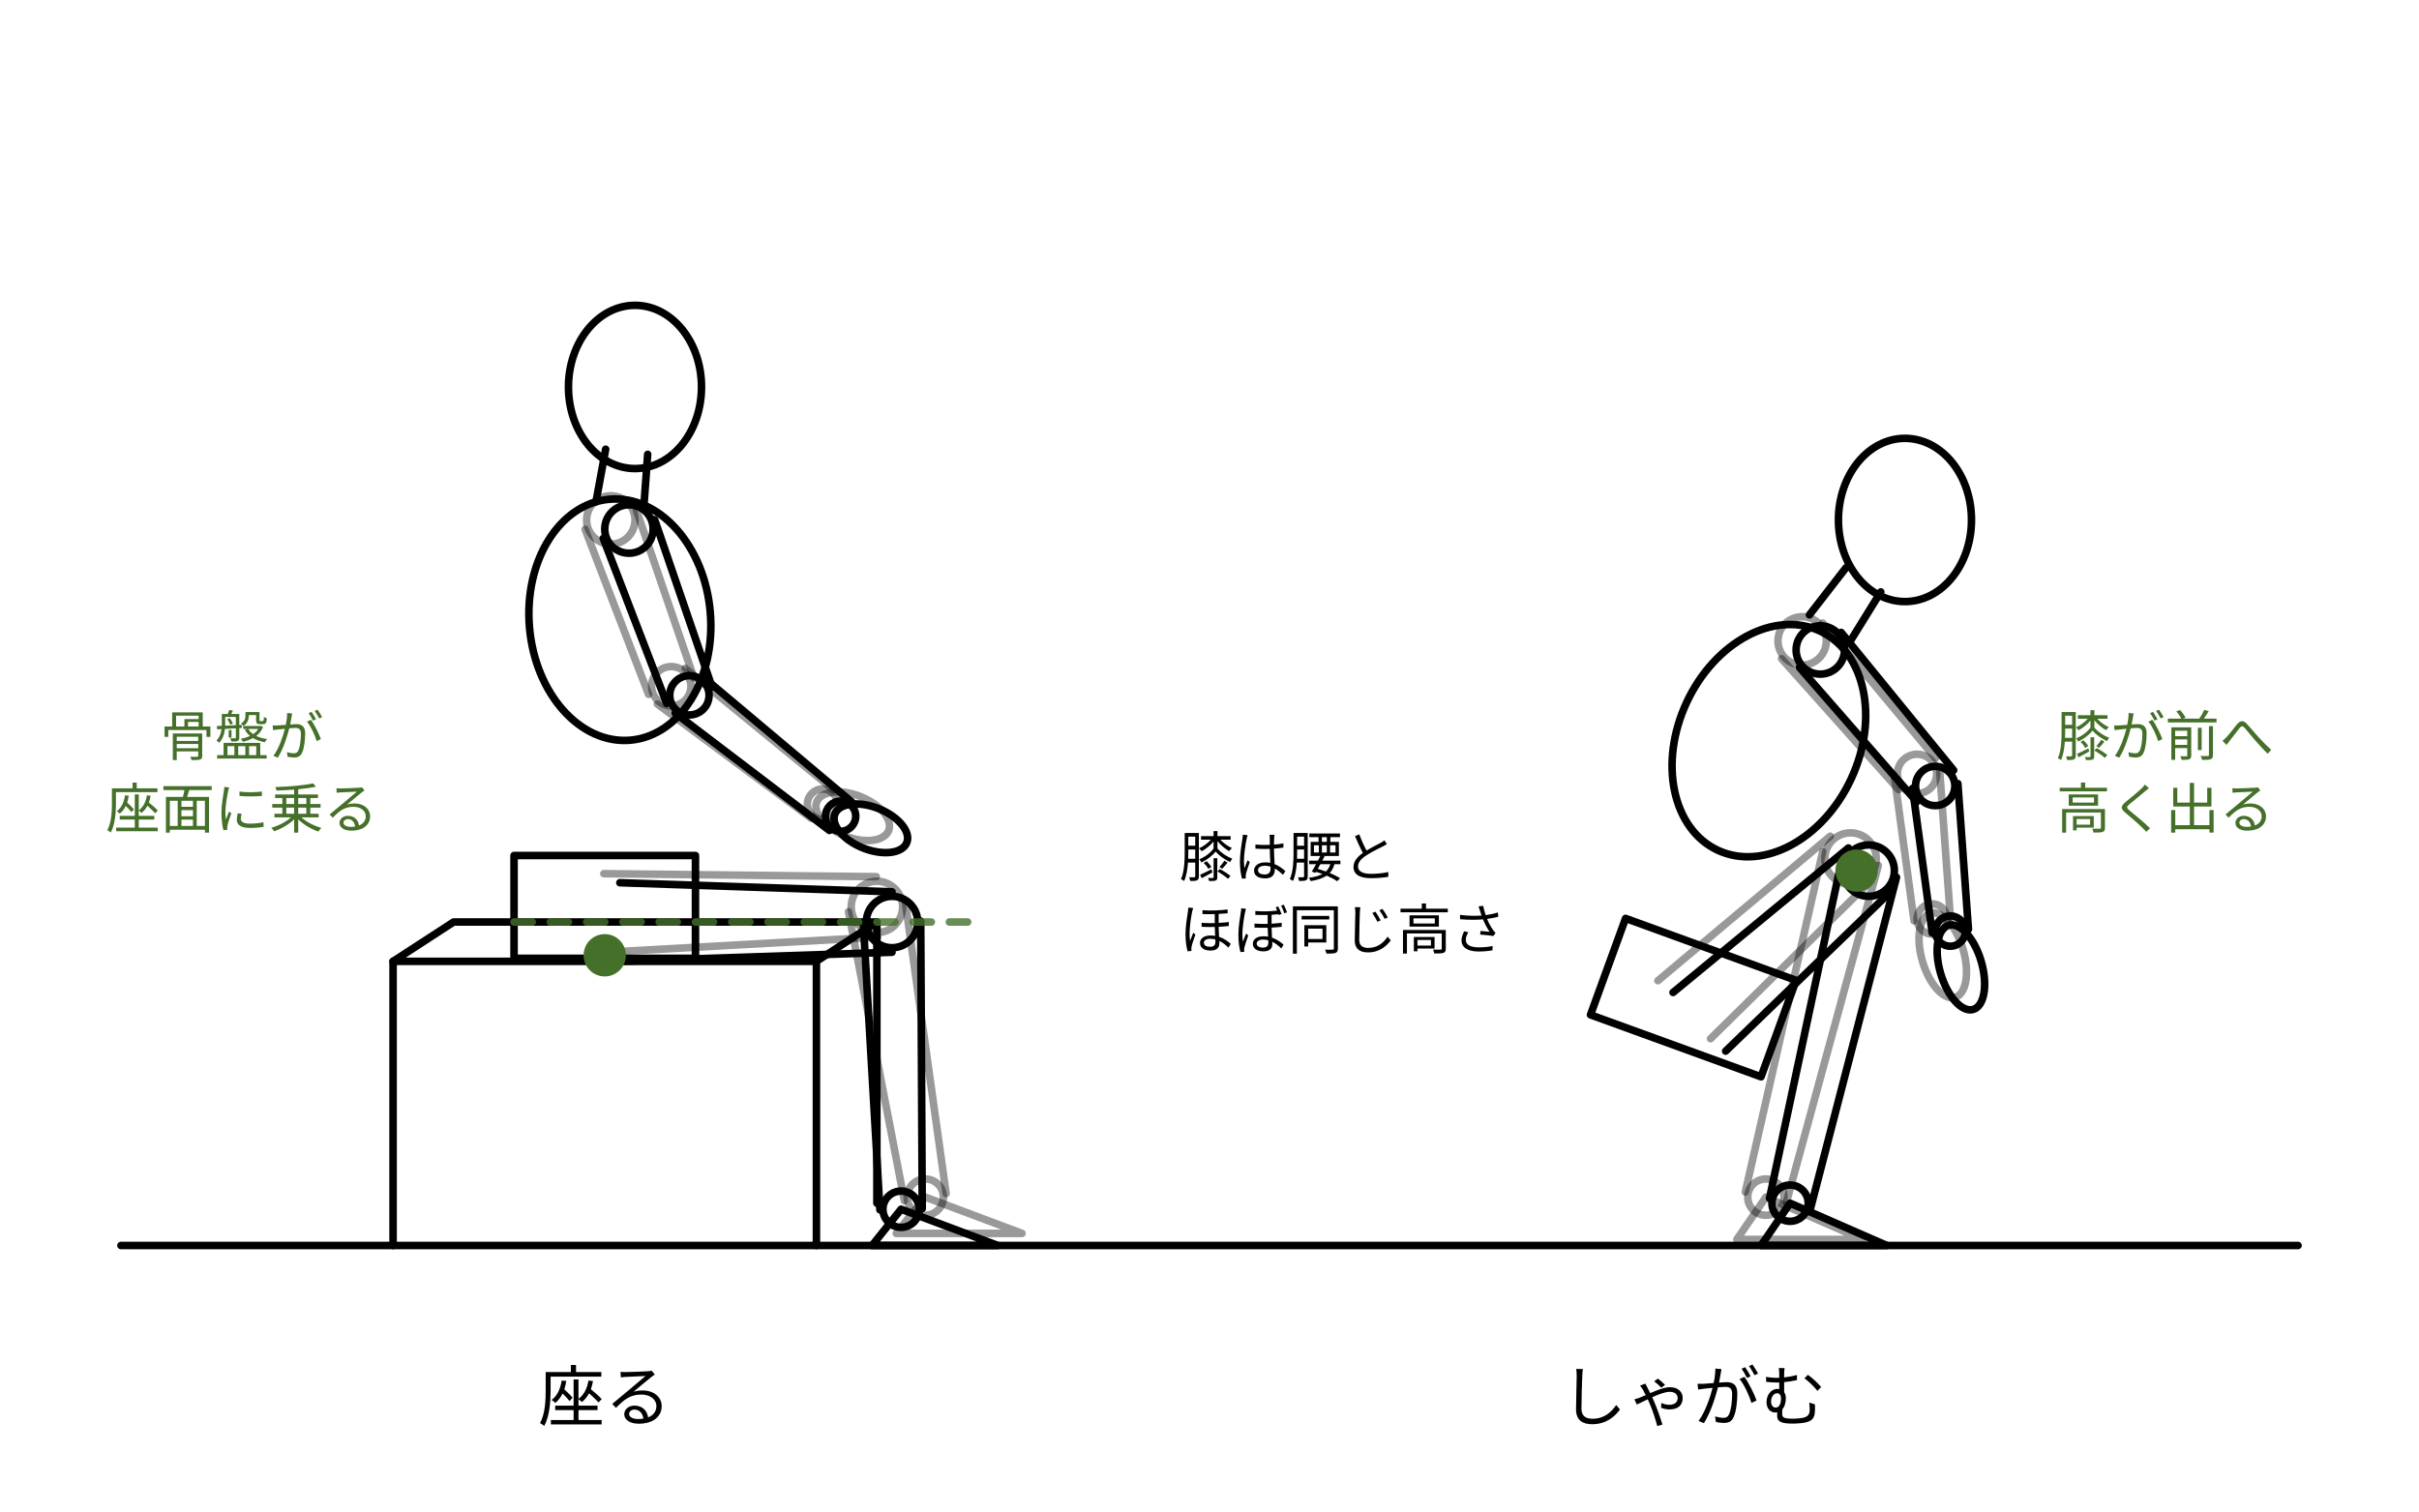
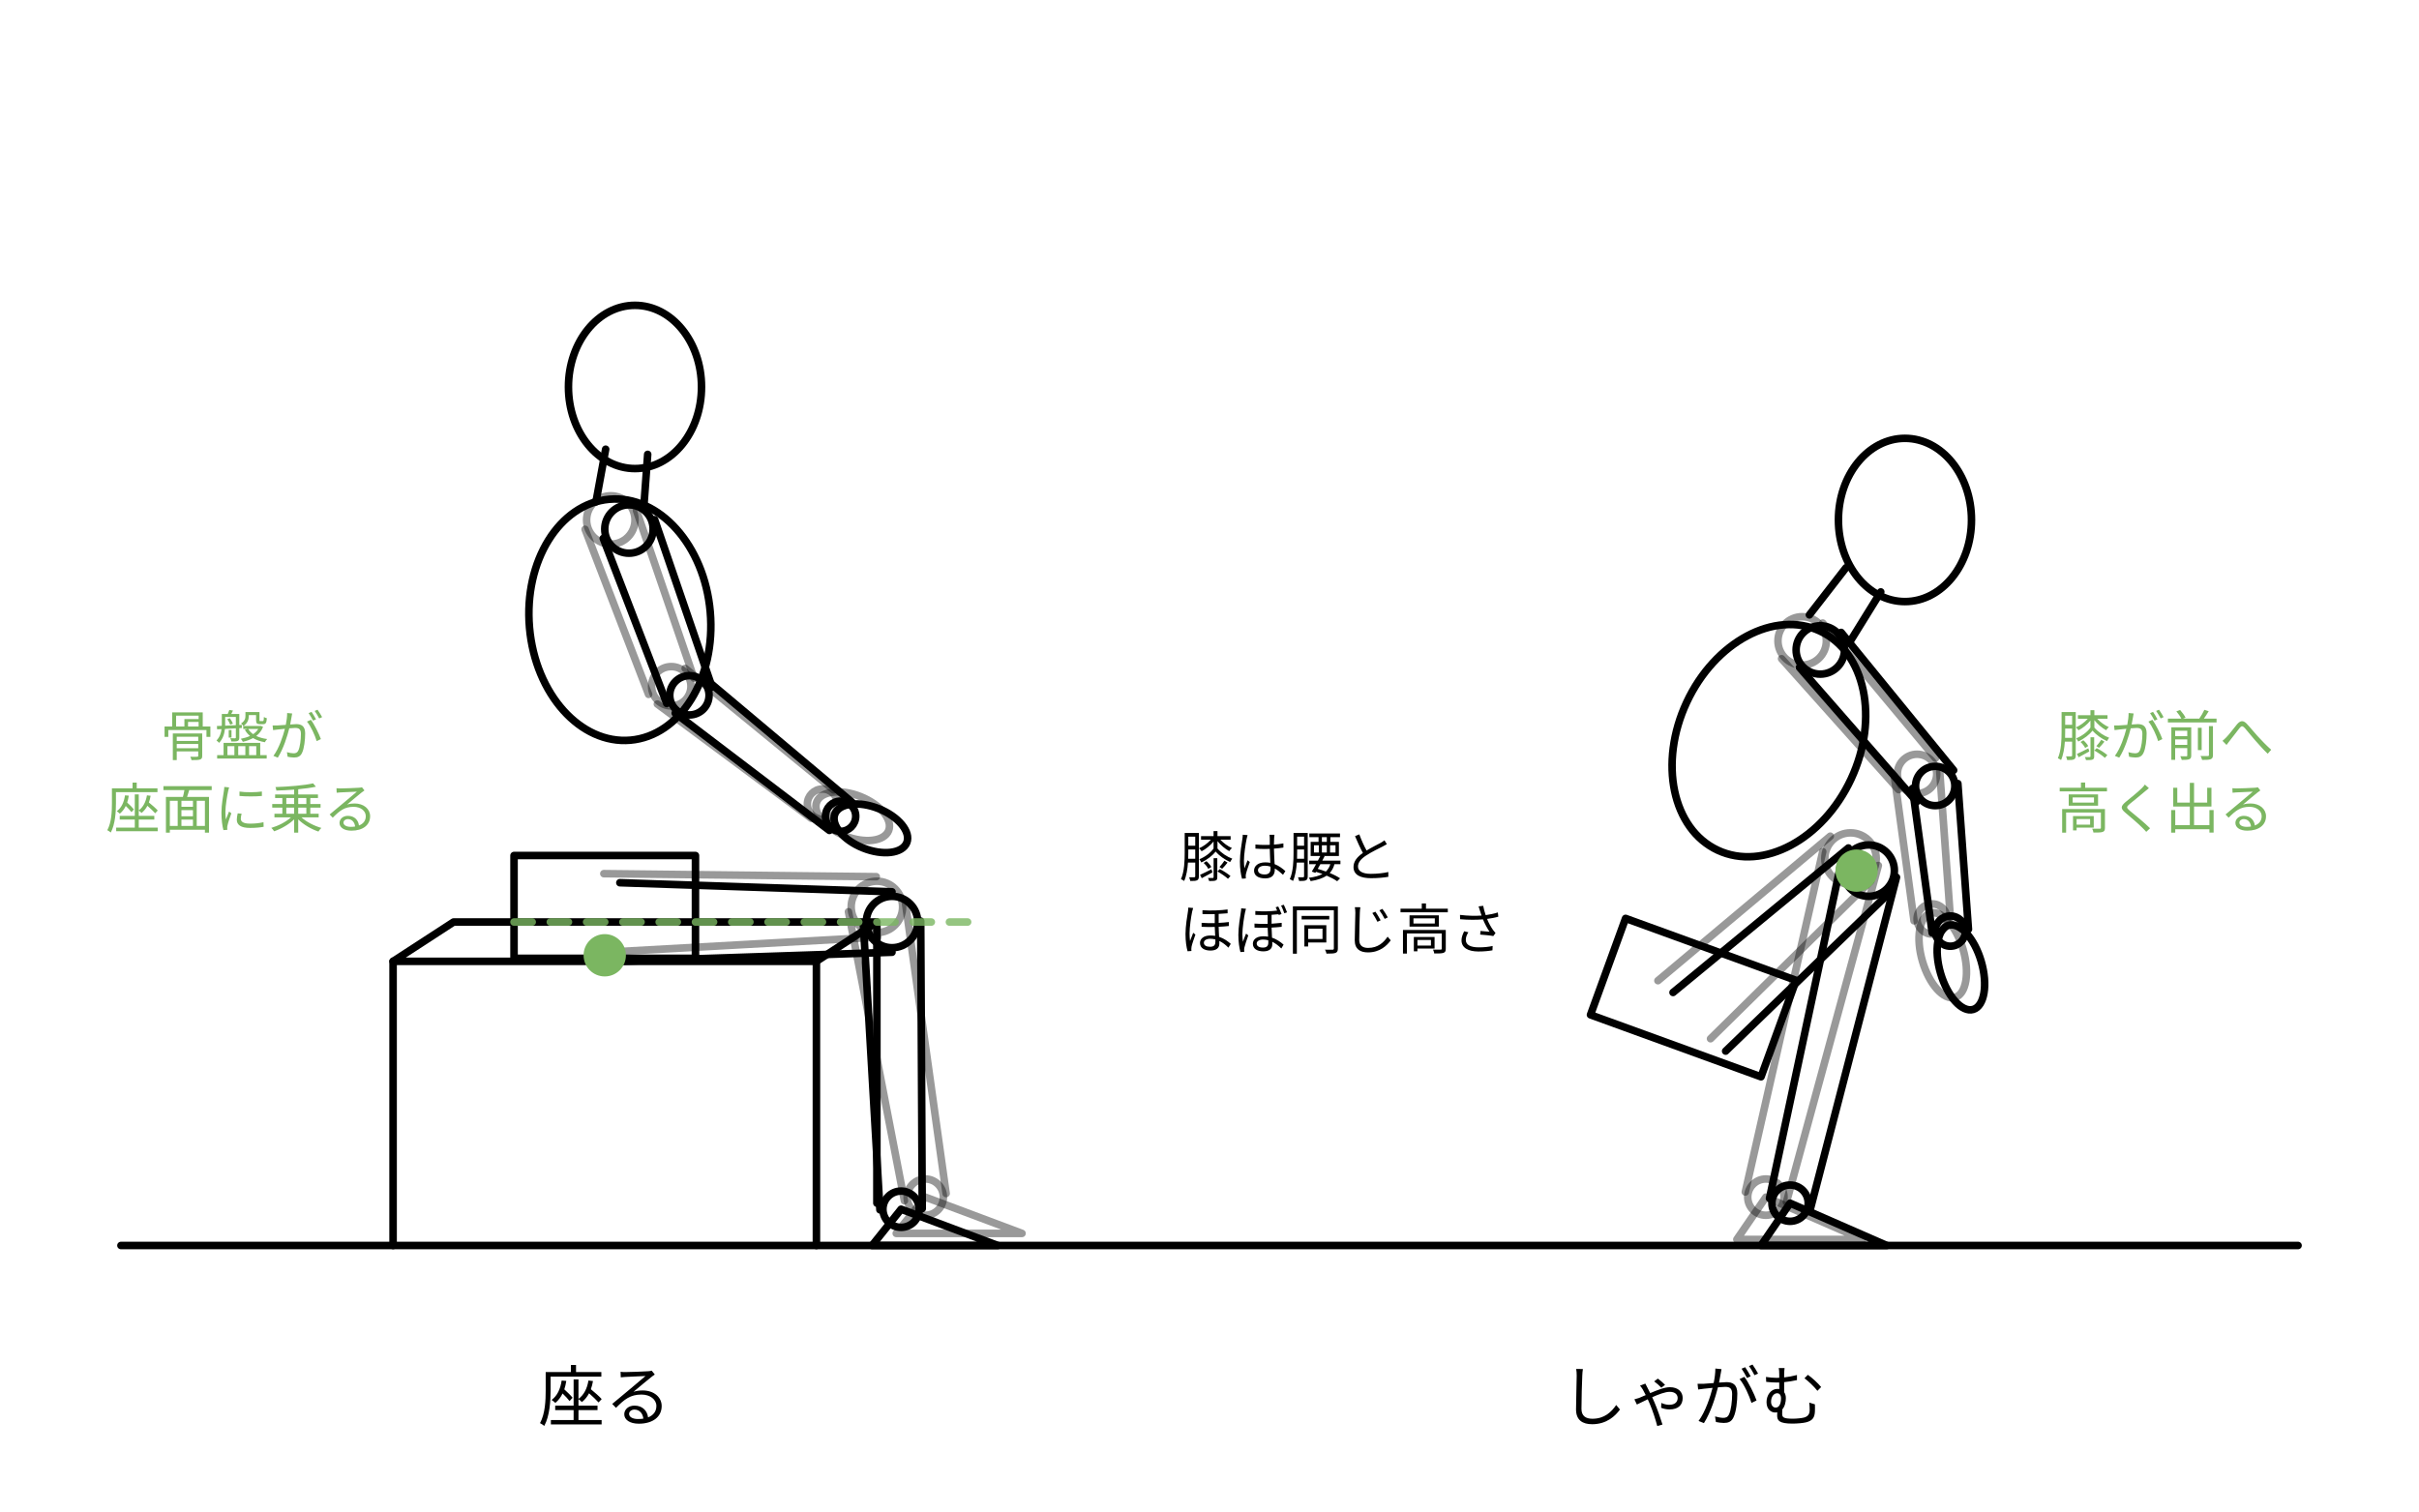
<svg xmlns="http://www.w3.org/2000/svg" viewBox="0 0 800 500" fill="none" stroke="currentColor" stroke-width="2.5" stroke-linecap="round" stroke-linejoin="round" font-family="Zen Kaku Gothic New, sans-serif">
  <line x1="40" y1="412" x2="760" y2="412" />
  <path d="M130,318 L270,318 L290,305 L150,305 Z" />
  <path d="M130,318 L130,412 M270,318 L270,412 M290,305 L290,398" />
  <line x1="200.3" y1="315" x2="290.2" y2="310" opacity="0.4" />
  <line x1="199.7" y1="289" x2="289.8" y2="290" opacity="0.4" />
  <line x1="280.6" y1="301.6" x2="299.1" y2="397.2" opacity="0.4" />
  <line x1="299.4" y1="298.4" x2="312.9" y2="394.8" opacity="0.4" />
  <circle cx="290" cy="300" r="8.5" opacity="0.4" />
  <circle cx="306" cy="396" r="6" opacity="0.4" />
  <path d="M306,396 L338,408 L296.4,408 Z" opacity="0.4" />
  <line x1="193.5" y1="175.1" x2="214.5" y2="229.7" opacity="0.4" />
  <line x1="210.5" y1="168.9" x2="229.5" y2="224.3" opacity="0.4" />
  <line x1="217.4" y1="232.9" x2="268.3" y2="270.7" opacity="0.4" />
  <line x1="226.6" y1="221.1" x2="275.7" y2="261.3" opacity="0.4" />
  <circle cx="202" cy="172" r="8" opacity="0.4" />
  <circle cx="222" cy="227" r="6.5" opacity="0.4" />
  <circle cx="272" cy="266" r="5" opacity="0.4" />
  <ellipse cx="282" cy="270" rx="12.8" ry="7" transform="rotate(21.8 282 270)" opacity="0.4" />
  <line x1="212.9" y1="168" x2="214.2" y2="150.3" />
  <line x1="197.1" y1="166" x2="200.3" y2="148.6" />
  <ellipse cx="210" cy="128" rx="22" ry="27" />
  <ellipse cx="205" cy="205" rx="30" ry="40" transform="rotate(-5 205 205)" />
  <path d="M170,283 L230,283 L230,317 L170,317 Z" />
  <line x1="205" y1="318" x2="295" y2="315" />
  <line x1="205" y1="292" x2="295" y2="295" />
  <line x1="285.5" y1="305.3" x2="291" y2="400.2" />
  <line x1="304.5" y1="304.7" x2="305" y2="399.8" />
  <circle cx="295" cy="305" r="8.5" />
  <circle cx="298" cy="400" r="6" />
  <path d="M298,400 L330,412 L288.4,412 Z" />
  <line x1="199.5" y1="178.1" x2="220.5" y2="232.7" />
  <line x1="216.5" y1="171.9" x2="235.5" y2="227.3" />
  <line x1="223.3" y1="235.9" x2="274.3" y2="274.7" />
  <line x1="232.7" y1="224.1" x2="281.7" y2="265.3" />
  <circle cx="208" cy="175" r="8" />
  <circle cx="228" cy="230" r="6.5" />
  <circle cx="278" cy="270" r="5" />
  <ellipse cx="288" cy="274" rx="12.8" ry="7" transform="rotate(21.8 288 274)" />
-   <circle cx="200" cy="316" r="7" fill="#45702A" stroke="none" />
-   <line x1="170" y1="305" x2="320" y2="305" stroke="#45702A" stroke-dasharray="6 6" opacity="0.8" />
-   <text x="80" y="250" font-size="18" fill="#45702A" stroke="none" text-anchor="middle">骨盤が</text>
-   <text x="80" y="274" font-size="18" fill="#45702A" stroke="none" text-anchor="middle">座面に乗る</text>
+   <circle cx="200" cy="316" r="7" fill="#7BB661" stroke="none" />
+   <line x1="170" y1="305" x2="320" y2="305" stroke="#7BB661" stroke-dasharray="6 6" opacity="0.8" />
+   <text x="80" y="250" font-size="18" fill="#7BB661" stroke="none" text-anchor="middle">骨盤が</text>
+   <text x="80" y="274" font-size="18" fill="#7BB661" stroke="none" text-anchor="middle">座面に乗る</text>
  <text x="390" y="290" font-size="18" fill="currentColor" stroke="none" text-anchor="start">膝は腰と</text>
  <text x="390" y="314" font-size="18" fill="currentColor" stroke="none" text-anchor="start">ほぼ同じ高さ</text>
  <text x="200" y="470" font-size="22" fill="currentColor" stroke="none" text-anchor="middle">座る</text>
  <line x1="565.7" y1="343.6" x2="618.7" y2="291.4" opacity="0.4" />
  <line x1="548.3" y1="324.4" x2="605.3" y2="276.6" opacity="0.4" />
  <line x1="602.8" y1="281.7" x2="577.2" y2="394.3" opacity="0.4" />
  <line x1="621.2" y1="286.3" x2="590.8" y2="397.7" opacity="0.4" />
  <circle cx="612" cy="284" r="8.5" opacity="0.4" />
  <circle cx="584" cy="396" r="6" opacity="0.4" />
  <path d="M584,396 L616,410 L574.4,410 Z" opacity="0.4" />
  <line x1="589.2" y1="217.9" x2="627.9" y2="261.2" opacity="0.4" />
  <line x1="602.8" y1="206.1" x2="640.1" y2="250.8" opacity="0.4" />
  <line x1="626.5" y1="256.8" x2="633" y2="304.6" opacity="0.4" />
  <line x1="641.5" y1="255.2" x2="645" y2="303.4" opacity="0.4" />
  <circle cx="596" cy="212" r="8" opacity="0.4" />
  <circle cx="634" cy="256" r="6.5" opacity="0.4" />
  <circle cx="639" cy="304" r="5" opacity="0.4" />
  <ellipse cx="642.5" cy="316" rx="14.5" ry="7" transform="rotate(73.7 642.5 316)" opacity="0.4" />
  <line x1="611.6" y1="212.6" x2="622" y2="195.8" />
  <line x1="598.4" y1="203.4" x2="610.5" y2="187.8" />
  <ellipse cx="630" cy="172" rx="22" ry="27" />
  <ellipse cx="585" cy="245" rx="30" ry="40" transform="rotate(25 585 245)" />
  <path d="M537.6,303.8 L594,324.3 L582.4,356.2 L526,335.7 Z" />
  <line x1="570.7" y1="347.7" x2="624.7" y2="295.5" />
  <line x1="553.3" y1="328.3" x2="611.3" y2="280.5" />
  <line x1="608.8" y1="285.8" x2="585.2" y2="396.4" />
  <line x1="627.2" y1="290.2" x2="598.8" y2="399.6" />
  <circle cx="618" cy="288" r="8.5" />
  <circle cx="592" cy="398" r="6" />
  <path d="M592,398 L624,412 L582.4,412 Z" />
  <line x1="595.1" y1="220.8" x2="633.9" y2="265.2" />
  <line x1="608.9" y1="209.2" x2="646.1" y2="254.8" />
  <line x1="632.5" y1="260.8" x2="639" y2="308.6" />
  <line x1="647.5" y1="259.2" x2="651" y2="307.4" />
  <circle cx="602" cy="215" r="8" />
  <circle cx="640" cy="260" r="6.5" />
  <circle cx="645" cy="308" r="5" />
  <ellipse cx="648.5" cy="320" rx="14.5" ry="7" transform="rotate(73.7 648.5 320)" />
-   <circle cx="614" cy="288" r="7" fill="#45702A" stroke="none" />
-   <text x="680" y="250" font-size="18" fill="#45702A" stroke="none" text-anchor="start">膝が前へ</text>
-   <text x="680" y="274" font-size="18" fill="#45702A" stroke="none" text-anchor="start">高く出る</text>
+   <circle cx="614" cy="288" r="7" fill="#7BB661" stroke="none" />
+   <text x="680" y="250" font-size="18" fill="#7BB661" stroke="none" text-anchor="start">膝が前へ</text>
+   <text x="680" y="274" font-size="18" fill="#7BB661" stroke="none" text-anchor="start">高く出る</text>
  <text x="560" y="470" font-size="22" fill="currentColor" stroke="none" text-anchor="middle">しゃがむ</text>
</svg>
